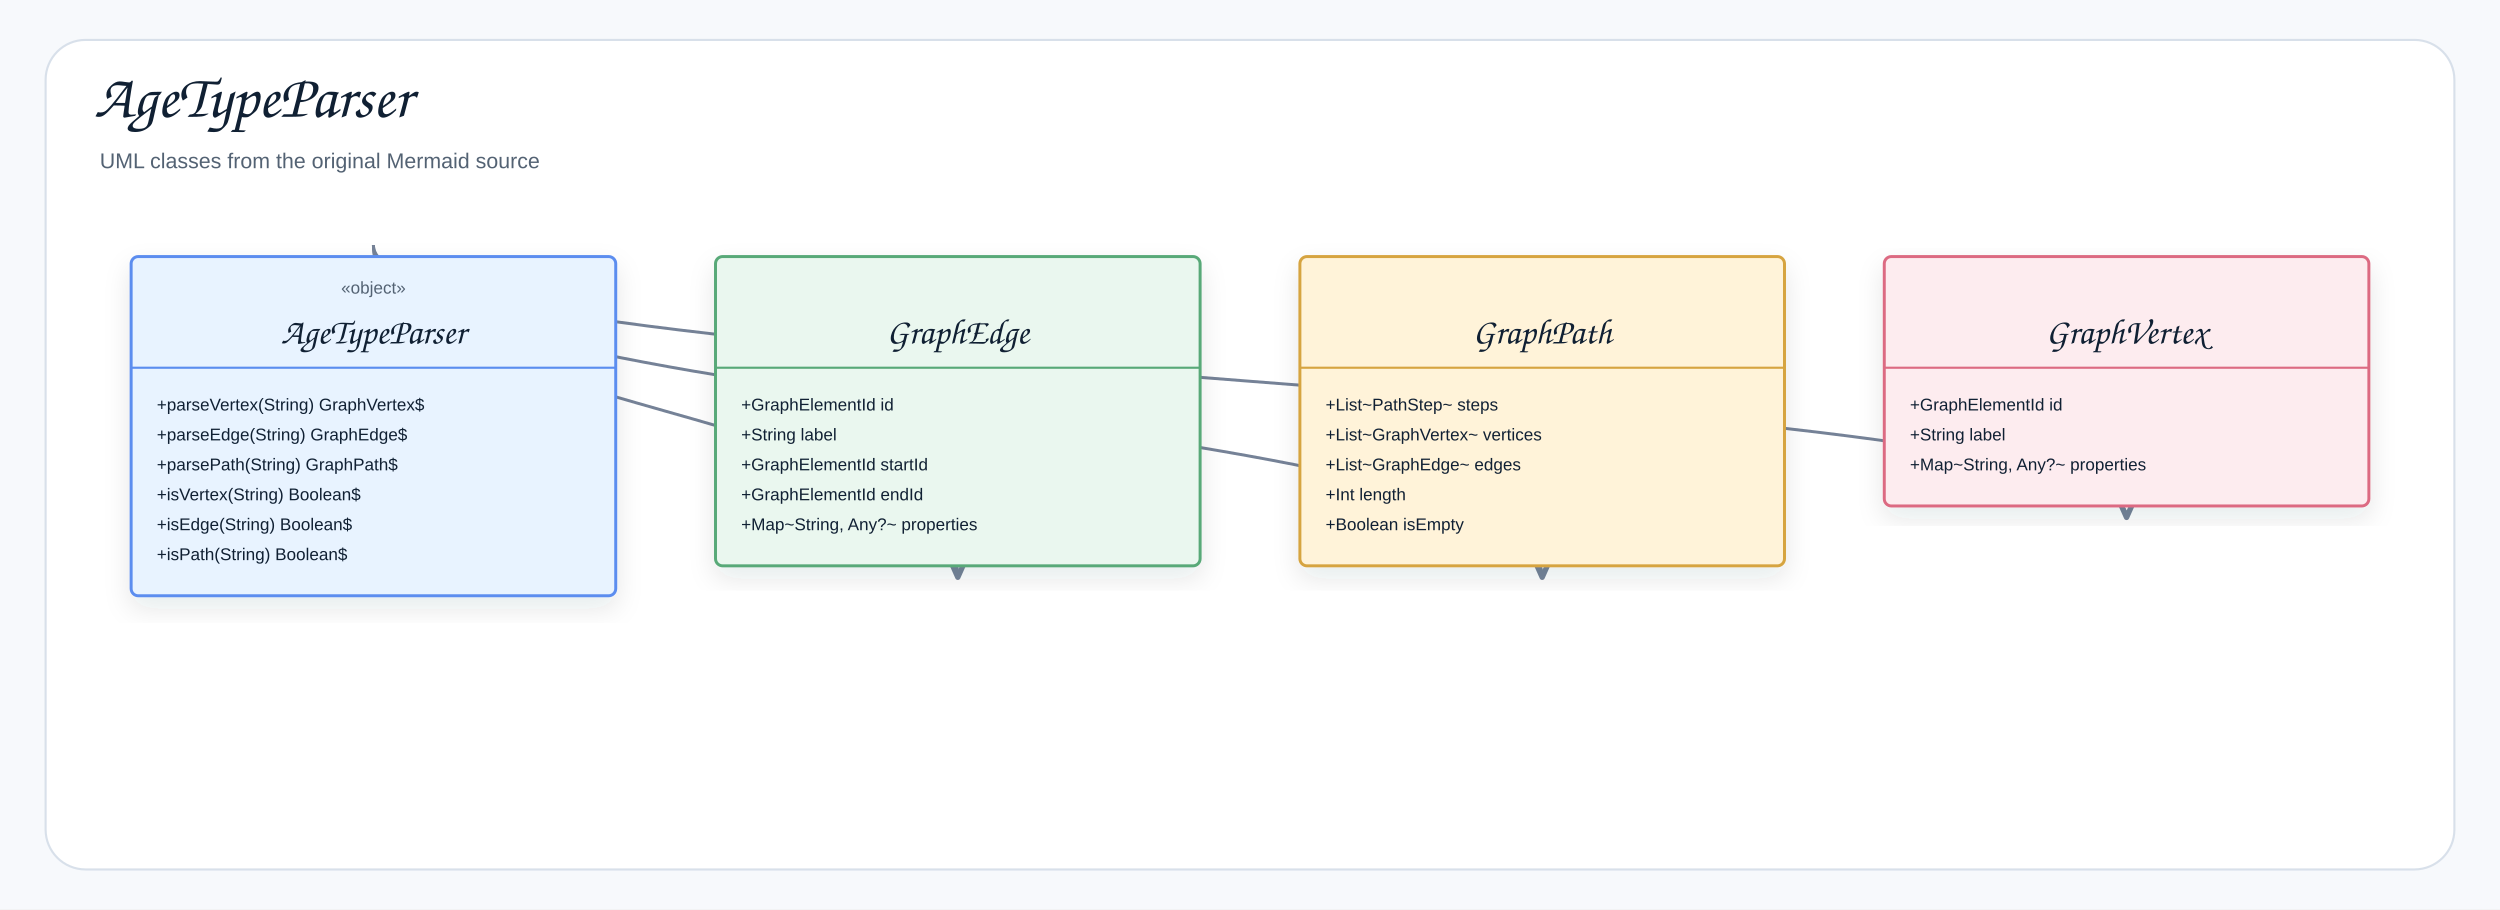
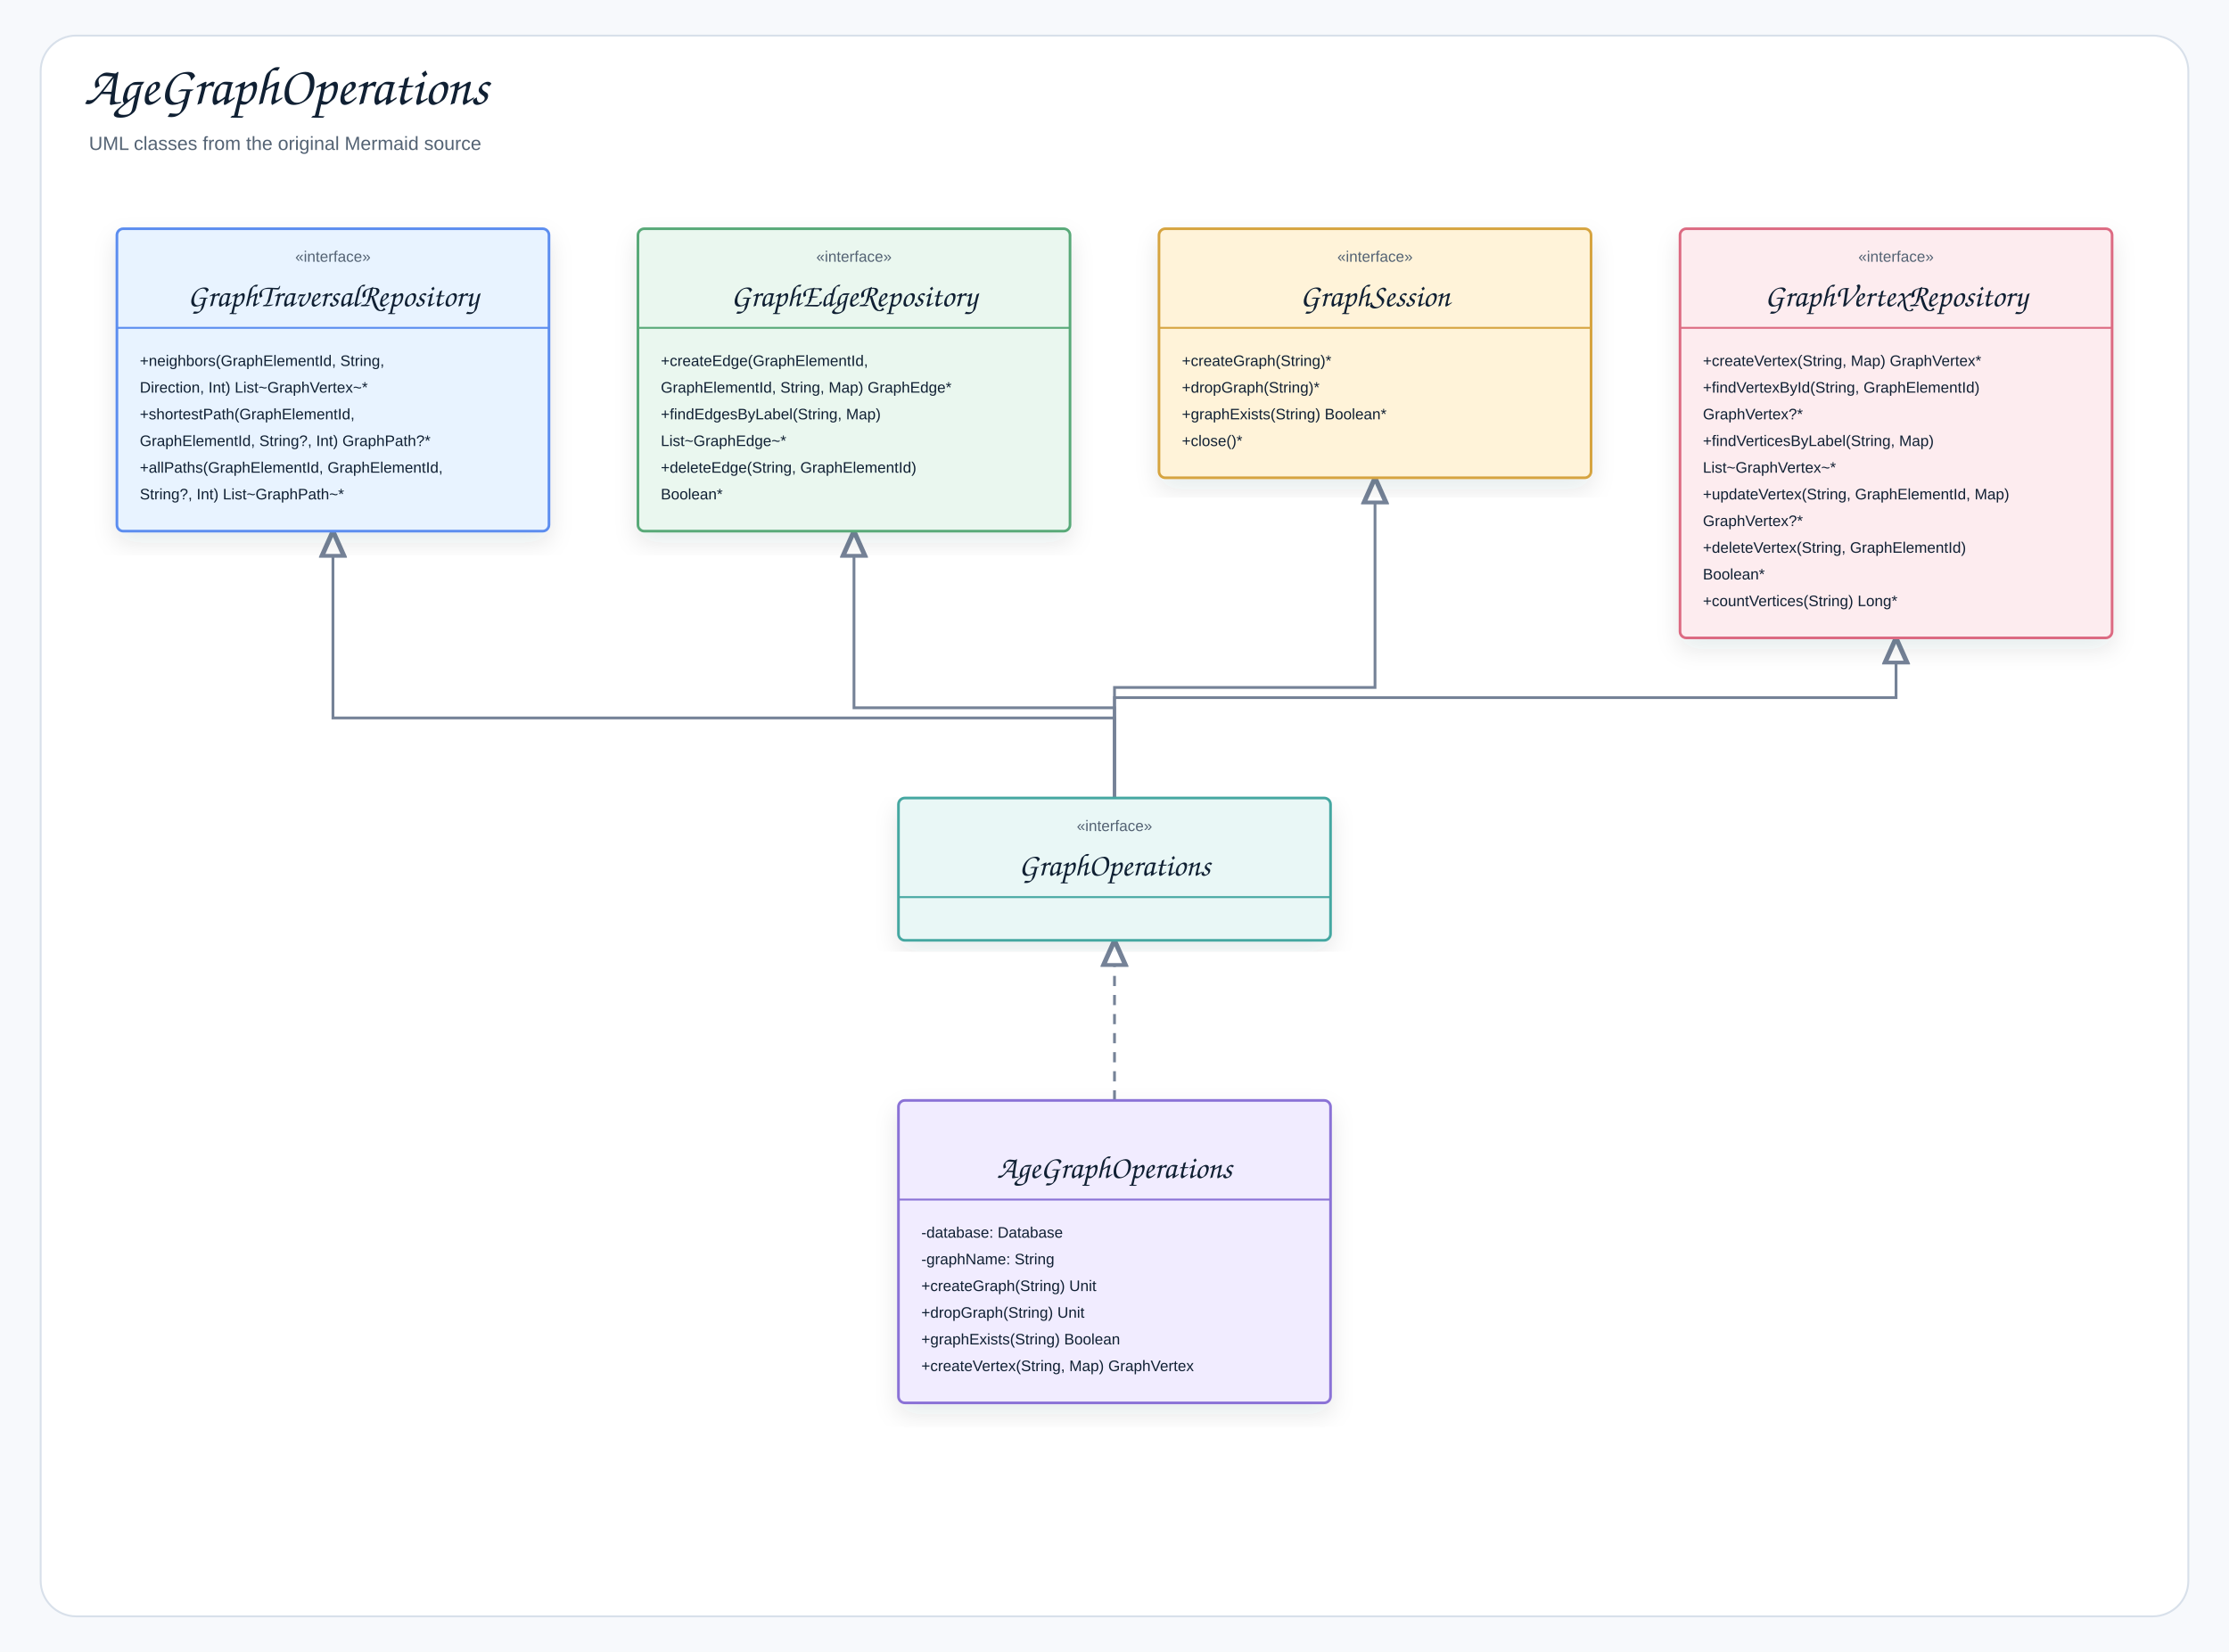
- <svg xmlns="http://www.w3.org/2000/svg" width="1754" height="638" viewBox="0 0 1754 638" role="img" aria-label="AgeTypeParser">
+ <svg xmlns="http://www.w3.org/2000/svg" width="1754" height="1300" viewBox="0 0 1754 1300" role="img" aria-label="AgeGraphOperations">
  <defs>
    <filter id="shadow" x="-8%" y="-8%" width="116%" height="116%">
      <feDropShadow dx="0" dy="8" stdDeviation="9" flood-color="#1f2937" flood-opacity="0.10" />
    </filter>
-     <marker id="openArrow" markerWidth="12" markerHeight="10" refX="10" refY="5" orient="auto" markerUnits="strokeWidth">
-       <path d="M 1 1 L 10 5 L 1 9" fill="none" stroke="#758297" stroke-width="1.8" stroke-linecap="round" stroke-linejoin="round" />
+     <marker id="openArrow" markerWidth="10" markerHeight="8" refX="8.5" refY="4" orient="auto" markerUnits="strokeWidth">
+       <path d="M 1 1 L 8.5 4 L 1 7" fill="none" stroke="#758297" stroke-width="1.7" stroke-linecap="round" stroke-linejoin="round" />
    </marker>
-     <marker id="inherit" markerWidth="14" markerHeight="12" refX="12" refY="6" orient="auto" markerUnits="strokeWidth">
-       <path d="M 0 1 L 12 6 L 0 11 Z" fill="#ffffff" stroke="#758297" stroke-width="1.8" />
+     <marker id="inherit" markerWidth="11" markerHeight="10" refX="9.5" refY="5" orient="auto" markerUnits="strokeWidth">
+       <path d="M 0.5 1 L 9.5 5 L 0.5 9 Z" fill="#ffffff" stroke="#758297" stroke-width="1.7" />
    </marker>
    <style>
    .canvas{fill:#f7f9fc}.frame{fill:#fff;stroke:#d8e0ea;stroke-width:1.5}
    .title{font-family:"Architects Daughter","Comic Sans MS","Comic Sans",cursive;font-size:43px;font-weight:400;fill:#102033}
    .subtitle{font-family:"Comic Sans MS","Comic Sans","Comic Neue",Arial,sans-serif;font-size:15px;font-weight:400;fill:#536273}
    .label{font-family:"Architects Daughter","Comic Sans MS","Comic Sans",cursive;font-size:25px;font-weight:400;fill:#102033}
    .smallLabel{font-family:"Architects Daughter","Comic Sans MS","Comic Sans",cursive;font-size:21px;font-weight:400;fill:#102033}
    .mono{font-family:"Comic Sans MS","Comic Sans","Comic Neue",Arial,sans-serif;font-size:12px;font-weight:400;fill:#102033}
    .small{font-family:"Comic Sans MS","Comic Sans","Comic Neue",Arial,sans-serif;font-size:12px;font-weight:400;fill:#536273}
    .strong{font-family:"Comic Sans MS","Comic Sans","Comic Neue",Arial,sans-serif;font-size:13px;font-weight:400;fill:#102033}
    .card{stroke-width:2.1;filter:url(#shadow)}.compartment{stroke-width:1.5;fill:none}
    .line{stroke:#758297;stroke-width:2.1;fill:none;marker-end:url(#openArrow)}
    .plainLine{stroke:#758297;stroke-width:2.1;fill:none}
    .dashed{stroke:#758297;stroke-width:2.1;stroke-dasharray:7 6;fill:none;marker-end:url(#openArrow)}
    .inheritLine{stroke:#758297;stroke-width:2.2;fill:none;marker-end:url(#inherit)}
    .implLine{stroke:#758297;stroke-width:2.2;stroke-dasharray:8 7;fill:none;marker-end:url(#inherit)}
  </style>
  </defs>
-   <rect class="canvas" width="1754" height="638" />
-   <rect class="frame" x="32" y="28" width="1690" height="582" rx="28" />
-   <text class="title" x="66" y="82">AgeTypeParser</text>
+   <rect class="canvas" width="1754" height="1300" />
+   <rect class="frame" x="32" y="28" width="1690" height="1244" rx="28" />
+   <text class="title" x="66" y="82">AgeGraphOperations</text>
  <text class="subtitle" x="70" y="118">UML classes from the original Mermaid source</text>
-   <path class="line" d="M262 172 C262 288.5 1082 288.5 1082 405" />
-   <path class="line" d="M262 172 C262 288.5 672 288.5 672 405" />
-   <path class="line" d="M262 172 C262 267.5 1492 267.5 1492 363" />
+   <path class="implLine" d="M877 866 L877 740" />
+   <path class="inheritLine" d="M877 628 L877 565 L262 565 L262 418" />
+   <path class="inheritLine" d="M877 628 L877 557 L672 557 L672 418" />
+   <path class="inheritLine" d="M877 628 L877 549 L1492 549 L1492 502" />
+   <path class="inheritLine" d="M877 628 L877 541 L1082 541 L1082 376" />
  <g transform="translate(92,180)">
    <rect class="card" x="0" y="0" width="340" height="238" rx="5" fill="#E8F3FF" stroke="#5B8DEF" />
    <line class="compartment" x1="0" y1="78" x2="340" y2="78" stroke="#5B8DEF" />
-     <text class="small" x="170" y="26" text-anchor="middle">«object»</text>
-     <text class="label" x="170" y="61" text-anchor="middle">AgeTypeParser</text>
-     <text class="mono" x="18" y="108">+parseVertex(String) GraphVertex$</text>
-     <text class="mono" x="18" y="129">+parseEdge(String) GraphEdge$</text>
-     <text class="mono" x="18" y="150">+parsePath(String) GraphPath$</text>
-     <text class="mono" x="18" y="171">+isVertex(String) Boolean$</text>
-     <text class="mono" x="18" y="192">+isEdge(String) Boolean$</text>
-     <text class="mono" x="18" y="213">+isPath(String) Boolean$</text>
+     <text class="small" x="170" y="26" text-anchor="middle">«interface»</text>
+     <text class="label" x="170" y="61" text-anchor="middle">GraphTraversalRepository</text>
+     <text class="mono" x="18" y="108">+neighbors(GraphElementId, String,</text>
+     <text class="mono" x="18" y="129">Direction, Int) List~GraphVertex~*</text>
+     <text class="mono" x="18" y="150">+shortestPath(GraphElementId,</text>
+     <text class="mono" x="18" y="171">GraphElementId, String?, Int) GraphPath?*</text>
+     <text class="mono" x="18" y="192">+allPaths(GraphElementId, GraphElementId,</text>
+     <text class="mono" x="18" y="213">String?, Int) List~GraphPath~*</text>
  </g>
  <g transform="translate(502,180)">
-     <rect class="card" x="0" y="0" width="340" height="217" rx="5" fill="#EAF7EF" stroke="#58A978" />
+     <rect class="card" x="0" y="0" width="340" height="238" rx="5" fill="#EAF7EF" stroke="#58A978" />
    <line class="compartment" x1="0" y1="78" x2="340" y2="78" stroke="#58A978" />
-     <text class="small" x="170" y="26" text-anchor="middle" />
-     <text class="label" x="170" y="61" text-anchor="middle">GraphEdge</text>
-     <text class="mono" x="18" y="108">+GraphElementId id</text>
-     <text class="mono" x="18" y="129">+String label</text>
-     <text class="mono" x="18" y="150">+GraphElementId startId</text>
-     <text class="mono" x="18" y="171">+GraphElementId endId</text>
-     <text class="mono" x="18" y="192">+Map~String, Any?~ properties</text>
+     <text class="small" x="170" y="26" text-anchor="middle">«interface»</text>
+     <text class="label" x="170" y="61" text-anchor="middle">GraphEdgeRepository</text>
+     <text class="mono" x="18" y="108">+createEdge(GraphElementId,</text>
+     <text class="mono" x="18" y="129">GraphElementId, String, Map) GraphEdge*</text>
+     <text class="mono" x="18" y="150">+findEdgesByLabel(String, Map)</text>
+     <text class="mono" x="18" y="171">List~GraphEdge~*</text>
+     <text class="mono" x="18" y="192">+deleteEdge(String, GraphElementId)</text>
+     <text class="mono" x="18" y="213">Boolean*</text>
  </g>
  <g transform="translate(912,180)">
-     <rect class="card" x="0" y="0" width="340" height="217" rx="5" fill="#FFF3D9" stroke="#D6A441" />
+     <rect class="card" x="0" y="0" width="340" height="196" rx="5" fill="#FFF3D9" stroke="#D6A441" />
    <line class="compartment" x1="0" y1="78" x2="340" y2="78" stroke="#D6A441" />
-     <text class="small" x="170" y="26" text-anchor="middle" />
-     <text class="label" x="170" y="61" text-anchor="middle">GraphPath</text>
-     <text class="mono" x="18" y="108">+List~PathStep~ steps</text>
-     <text class="mono" x="18" y="129">+List~GraphVertex~ vertices</text>
-     <text class="mono" x="18" y="150">+List~GraphEdge~ edges</text>
-     <text class="mono" x="18" y="171">+Int length</text>
-     <text class="mono" x="18" y="192">+Boolean isEmpty</text>
+     <text class="small" x="170" y="26" text-anchor="middle">«interface»</text>
+     <text class="label" x="170" y="61" text-anchor="middle">GraphSession</text>
+     <text class="mono" x="18" y="108">+createGraph(String)*</text>
+     <text class="mono" x="18" y="129">+dropGraph(String)*</text>
+     <text class="mono" x="18" y="150">+graphExists(String) Boolean*</text>
+     <text class="mono" x="18" y="171">+close()*</text>
  </g>
  <g transform="translate(1322,180)">
-     <rect class="card" x="0" y="0" width="340" height="175" rx="5" fill="#FDECEF" stroke="#DC6B82" />
+     <rect class="card" x="0" y="0" width="340" height="322" rx="5" fill="#FDECEF" stroke="#DC6B82" />
    <line class="compartment" x1="0" y1="78" x2="340" y2="78" stroke="#DC6B82" />
+     <text class="small" x="170" y="26" text-anchor="middle">«interface»</text>
+     <text class="label" x="170" y="61" text-anchor="middle">GraphVertexRepository</text>
+     <text class="mono" x="18" y="108">+createVertex(String, Map) GraphVertex*</text>
+     <text class="mono" x="18" y="129">+findVertexById(String, GraphElementId)</text>
+     <text class="mono" x="18" y="150">GraphVertex?*</text>
+     <text class="mono" x="18" y="171">+findVerticesByLabel(String, Map)</text>
+     <text class="mono" x="18" y="192">List~GraphVertex~*</text>
+     <text class="mono" x="18" y="213">+updateVertex(String, GraphElementId, Map)</text>
+     <text class="mono" x="18" y="234">GraphVertex?*</text>
+     <text class="mono" x="18" y="255">+deleteVertex(String, GraphElementId)</text>
+     <text class="mono" x="18" y="276">Boolean*</text>
+     <text class="mono" x="18" y="297">+countVertices(String) Long*</text>
+   </g>
+   <g transform="translate(707,628)">
+     <rect class="card" x="0" y="0" width="340" height="112" rx="5" fill="#E9F7F6" stroke="#45A7A1" />
+     <line class="compartment" x1="0" y1="78" x2="340" y2="78" stroke="#45A7A1" />
+     <text class="small" x="170" y="26" text-anchor="middle">«interface»</text>
+     <text class="label" x="170" y="61" text-anchor="middle">GraphOperations</text>
+   </g>
+   <g transform="translate(707,866)">
+     <rect class="card" x="0" y="0" width="340" height="238" rx="5" fill="#F1ECFF" stroke="#8A72D6" />
+     <line class="compartment" x1="0" y1="78" x2="340" y2="78" stroke="#8A72D6" />
    <text class="small" x="170" y="26" text-anchor="middle" />
-     <text class="label" x="170" y="61" text-anchor="middle">GraphVertex</text>
-     <text class="mono" x="18" y="108">+GraphElementId id</text>
-     <text class="mono" x="18" y="129">+String label</text>
-     <text class="mono" x="18" y="150">+Map~String, Any?~ properties</text>
+     <text class="label" x="170" y="61" text-anchor="middle">AgeGraphOperations</text>
+     <text class="mono" x="18" y="108">-database: Database</text>
+     <text class="mono" x="18" y="129">-graphName: String</text>
+     <text class="mono" x="18" y="150">+createGraph(String) Unit</text>
+     <text class="mono" x="18" y="171">+dropGraph(String) Unit</text>
+     <text class="mono" x="18" y="192">+graphExists(String) Boolean</text>
+     <text class="mono" x="18" y="213">+createVertex(String, Map) GraphVertex</text>
  </g>
</svg>
